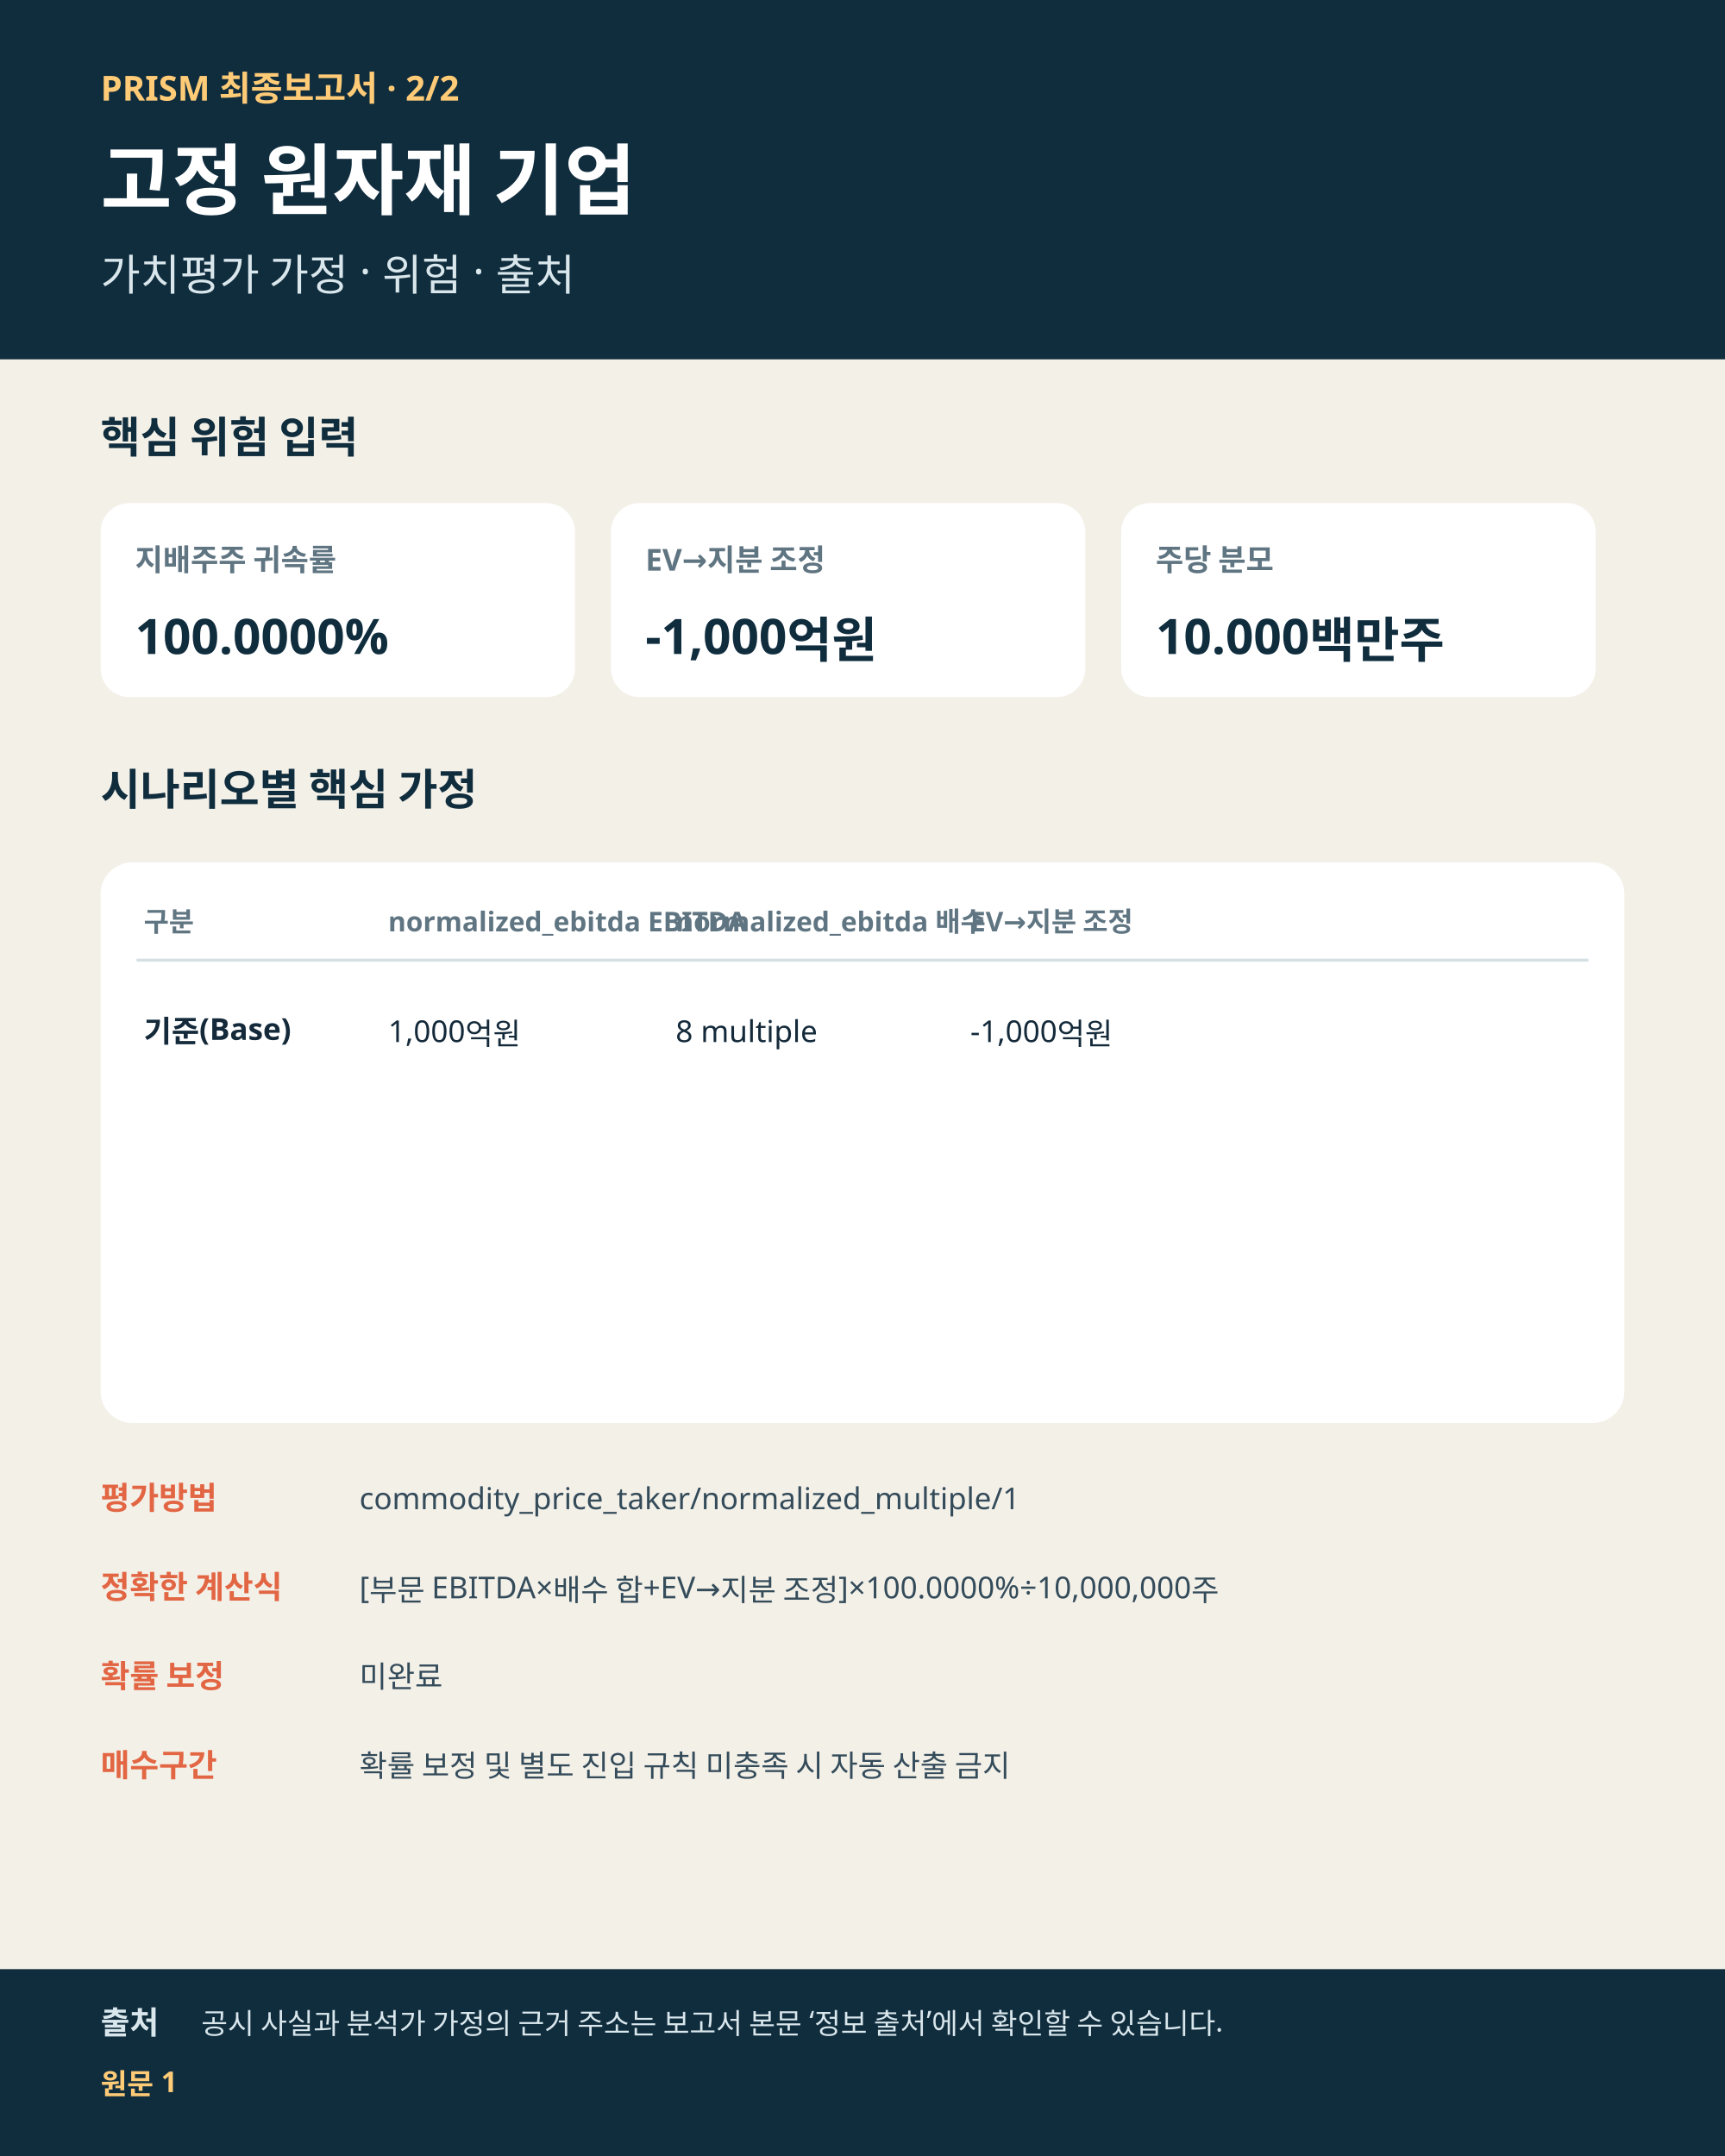
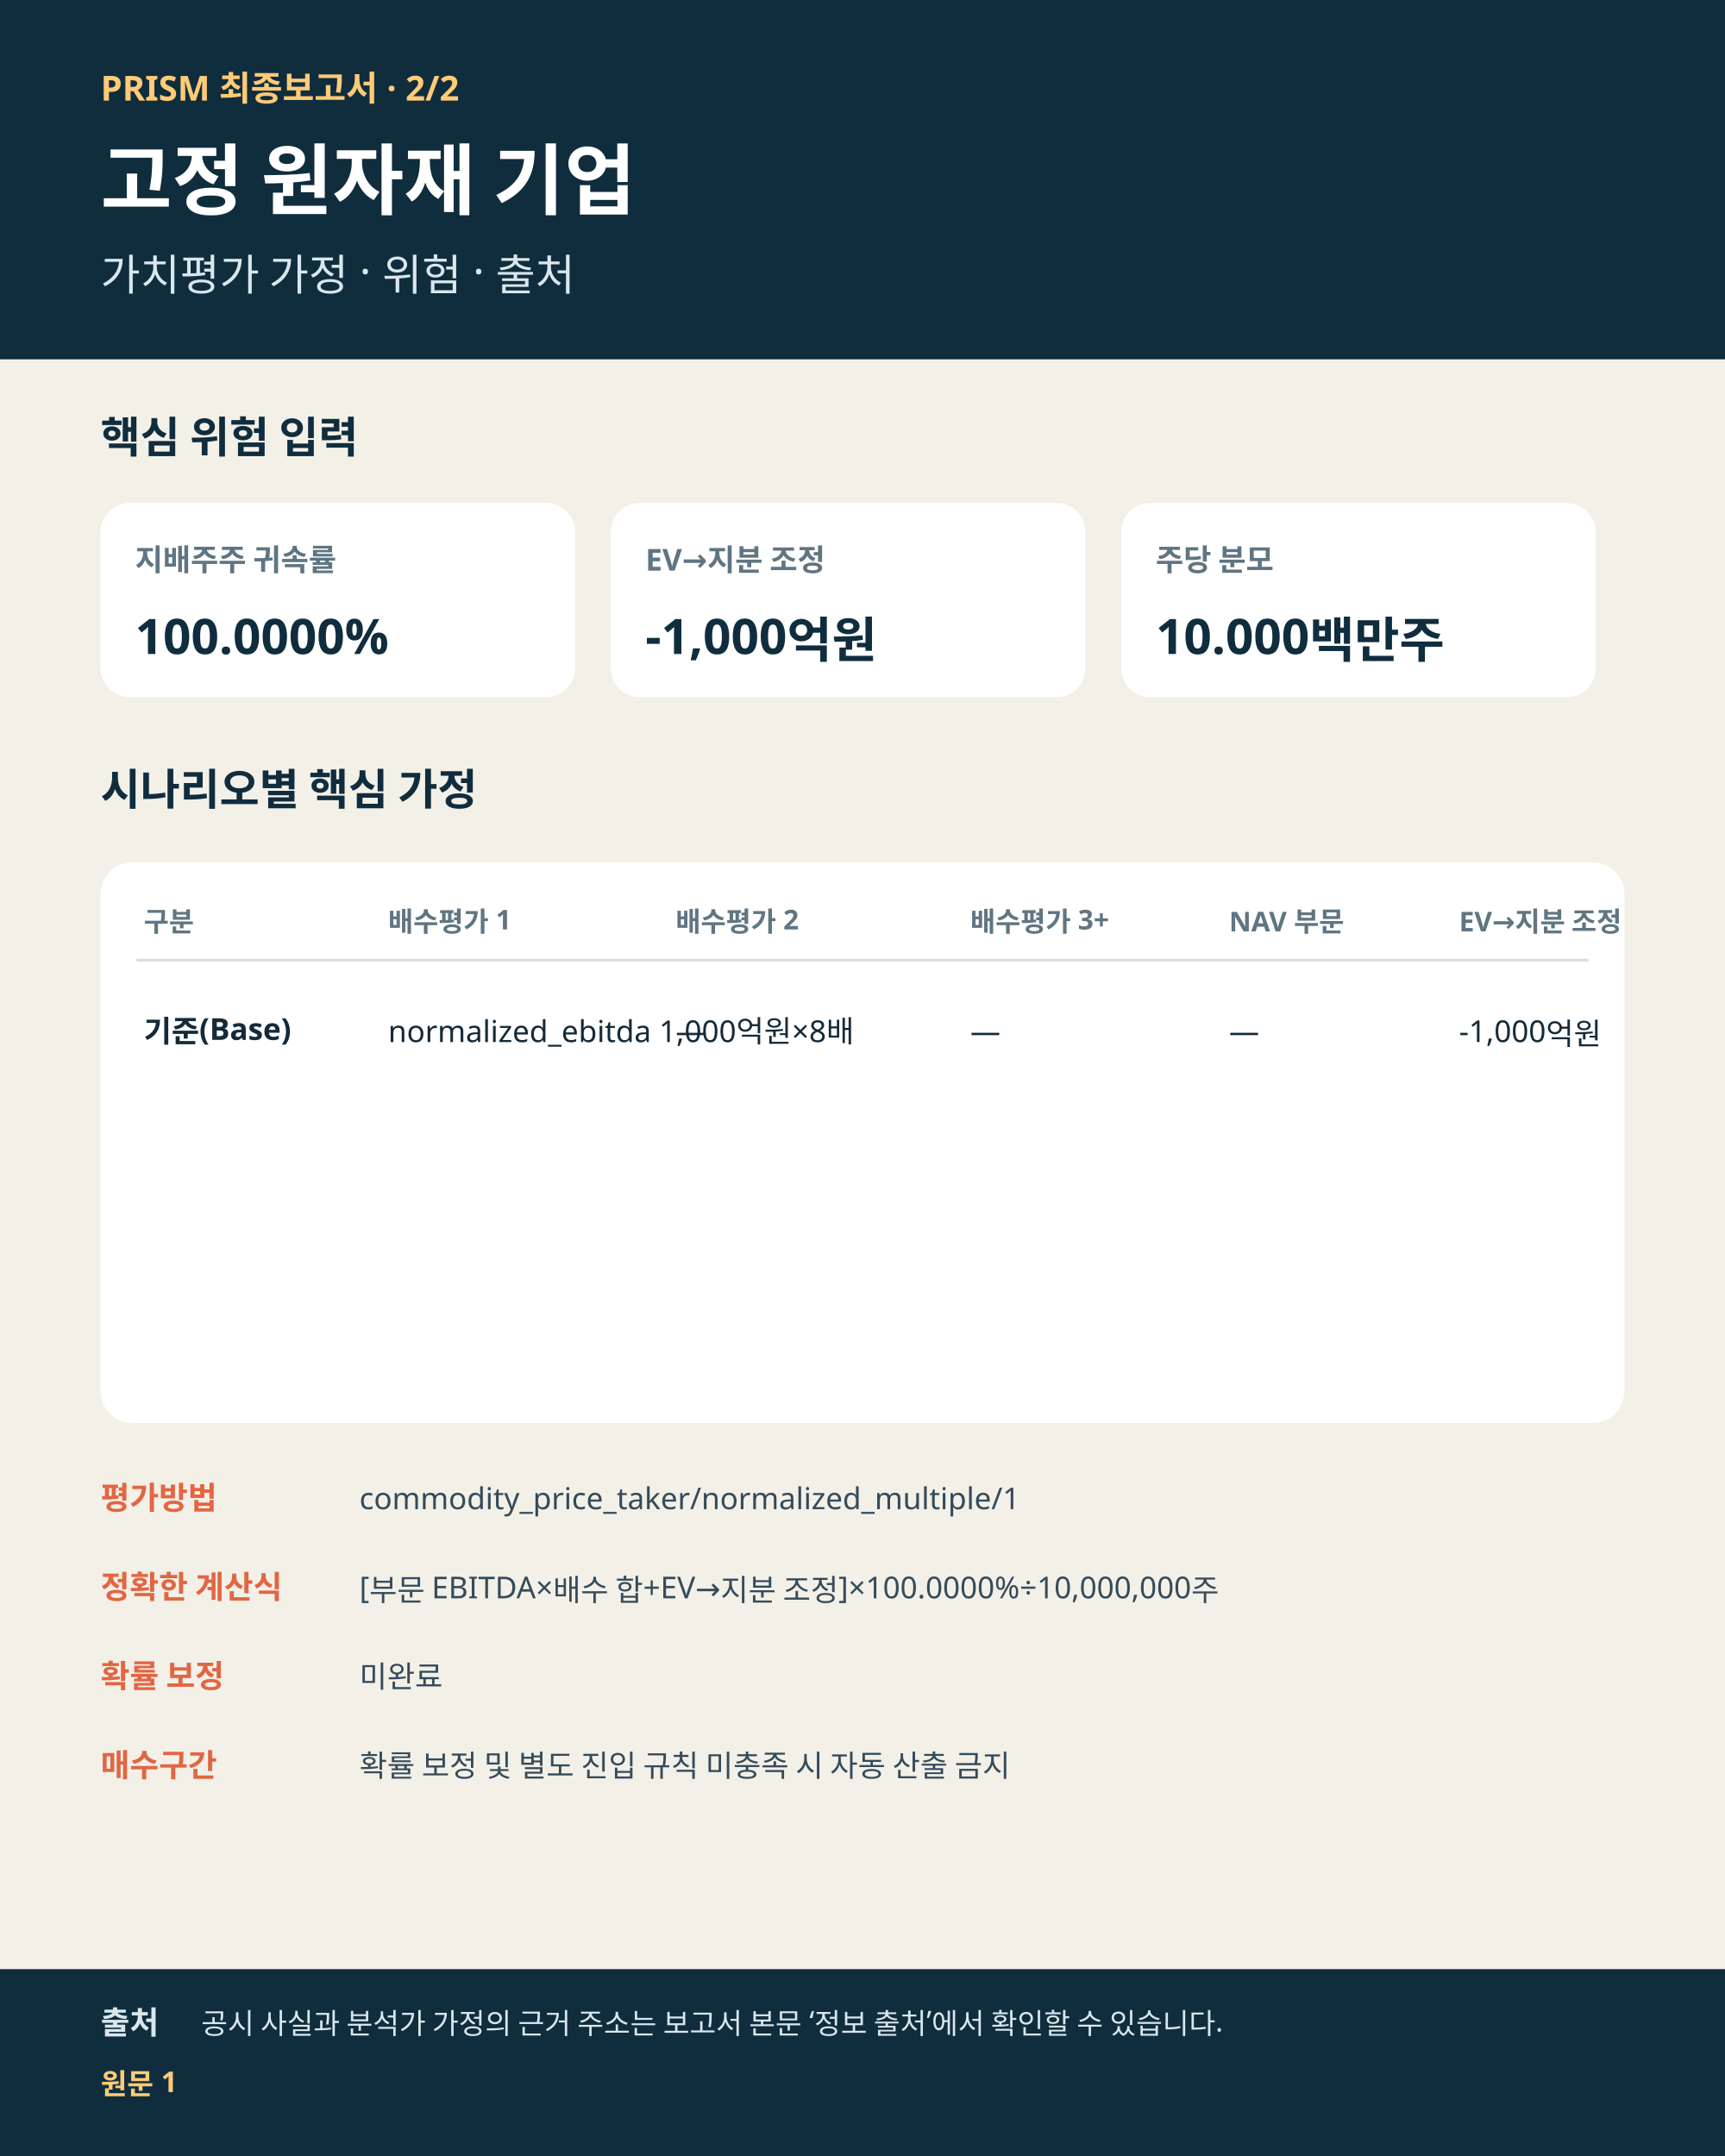
<svg xmlns="http://www.w3.org/2000/svg" width="1200" height="1500" viewBox="0 0 1200 1500" role="img" aria-labelledby="title desc">
  <style>
text { font-family: Pretendard, "Noto Sans KR", "Apple SD Gothic Neo", "Malgun Gothic", sans-serif; }
</style>
  <rect x="0" y="0" width="1200" height="1500" rx="0" fill="#F3F0E8" />
  <rect x="0" y="0" width="1200" height="250" rx="0" fill="#102D3E" />
  <text x="70" y="70" font-size="24" font-weight="700" fill="#FFCB77" text-anchor="start">PRISM 최종보고서 · 2/2</text>
  <text x="70" y="145" font-size="54" font-weight="800" fill="#FFFFFF" text-anchor="start">고정 원자재 기업</text>
  <text x="70" y="202" font-size="30" font-weight="500" fill="#D9E7EC" text-anchor="start">가치평가 가정 · 위험 · 출처</text>
  <text x="70" y="315" font-size="30" font-weight="800" fill="#102D3E" text-anchor="start">핵심 위험 입력</text>
  <rect x="70" y="350" width="330" height="135" rx="20" fill="#FFFFFF" />
  <text x="94" y="397" font-size="21" font-weight="700" fill="#607582" text-anchor="start">지배주주 귀속률</text>
  <text x="94" y="455" font-size="34" font-weight="800" fill="#102D3E" text-anchor="start">100.0000%</text>
  <rect x="425" y="350" width="330" height="135" rx="20" fill="#FFFFFF" />
  <text x="449" y="397" font-size="21" font-weight="700" fill="#607582" text-anchor="start">EV→지분 조정</text>
  <text x="449" y="455" font-size="34" font-weight="800" fill="#102D3E" text-anchor="start">-1,000억원</text>
  <rect x="780" y="350" width="330" height="135" rx="20" fill="#FFFFFF" />
  <text x="804" y="397" font-size="21" font-weight="700" fill="#607582" text-anchor="start">주당 분모</text>
  <text x="804" y="455" font-size="34" font-weight="800" fill="#102D3E" text-anchor="start">10.000백만주</text>
  <text x="70" y="560" font-size="30" font-weight="800" fill="#102D3E" text-anchor="start">시나리오별 핵심 가정</text>
  <rect x="70" y="600" width="1060" height="390" rx="22" fill="#FFFFFF" />
  <text x="100" y="648" font-size="19" font-weight="800" fill="#607582" text-anchor="start">구분</text>
-   <text x="270" y="648" font-size="19" font-weight="800" fill="#607582" text-anchor="start">normalized_ebitda EBITDA</text>
-   <text x="470" y="648" font-size="19" font-weight="800" fill="#607582" text-anchor="start">normalized_ebitda 배수</text>
-   <text x="675" y="648" font-size="19" font-weight="800" fill="#607582" text-anchor="start">EV→지분 조정</text>
+   <text x="270" y="648" font-size="19" font-weight="800" fill="#607582" text-anchor="start">배수평가 1</text>
+   <text x="470" y="648" font-size="19" font-weight="800" fill="#607582" text-anchor="start">배수평가 2</text>
+   <text x="675" y="648" font-size="19" font-weight="800" fill="#607582" text-anchor="start">배수평가 3+</text>
+   <text x="855" y="648" font-size="19" font-weight="800" fill="#607582" text-anchor="start">NAV 부문</text>
+   <text x="1015" y="648" font-size="19" font-weight="800" fill="#607582" text-anchor="start">EV→지분 조정</text>
  <line x1="95" y1="668" x2="1105" y2="668" stroke="#D6DFE3" stroke-width="2" />
  <text x="100" y="725" font-size="21" font-weight="700" fill="#142A3A" text-anchor="start">기준(Base)</text>
-   <text x="270" y="725" font-size="21" font-weight="500" fill="#142A3A" text-anchor="start">1,000억원</text>
-   <text x="470" y="725" font-size="21" font-weight="500" fill="#142A3A" text-anchor="start">8 multiple</text>
-   <text x="675" y="725" font-size="21" font-weight="500" fill="#142A3A" text-anchor="start">-1,000억원</text>
+   <text x="270" y="725" font-size="21" font-weight="500" fill="#142A3A" text-anchor="start">normalized_ebitda 1,000억원×8배</text>
+   <text x="470" y="725" font-size="21" font-weight="500" fill="#142A3A" text-anchor="start">—</text>
+   <text x="675" y="725" font-size="21" font-weight="500" fill="#142A3A" text-anchor="start">—</text>
+   <text x="855" y="725" font-size="21" font-weight="500" fill="#142A3A" text-anchor="start">—</text>
+   <text x="1015" y="725" font-size="21" font-weight="500" fill="#142A3A" text-anchor="start">-1,000억원</text>
  <text x="70" y="1050" font-size="22" font-weight="800" fill="#E26643" text-anchor="start">평가방법</text>
  <text x="250" y="1050" font-size="21" font-weight="400" fill="#344B5A" text-anchor="start">commodity_price_taker/normalized_multiple/1</text>
  <text x="70" y="1112" font-size="22" font-weight="800" fill="#E26643" text-anchor="start">정확한 계산식</text>
  <text x="250" y="1112" font-size="21" font-weight="400" fill="#344B5A" text-anchor="start">[부문 EBITDA×배수 합+EV→지분 조정]×100.0000%÷10,000,000주</text>
  <text x="70" y="1174" font-size="22" font-weight="800" fill="#E26643" text-anchor="start">확률 보정</text>
  <text x="250" y="1174" font-size="21" font-weight="400" fill="#344B5A" text-anchor="start">미완료</text>
  <text x="70" y="1236" font-size="22" font-weight="800" fill="#E26643" text-anchor="start">매수구간</text>
  <text x="250" y="1236" font-size="21" font-weight="400" fill="#344B5A" text-anchor="start">확률 보정 및 별도 진입 규칙 미충족 시 자동 산출 금지</text>
  <rect x="0" y="1370" width="1200" height="130" rx="0" fill="#102D3E" />
  <text x="70" y="1415" font-size="22" font-weight="700" fill="#D9E7EC" text-anchor="start">출처</text>
  <text x="140" y="1415" font-size="20" font-weight="400" fill="#D9E7EC" text-anchor="start">공시 사실과 분석가 가정의 근거 주소는 보고서 본문 ‘정보 출처’에서 확인할 수 있습니다.</text>
  <a href="https://github.com/newwonwoo/valuation/blob/main/tests/test_full_live_primary_runtime.py" target="_blank">
    <text x="70" y="1457" font-size="20" font-weight="700" fill="#FFCB77" text-anchor="start">원문 1</text>
  </a>
</svg>
